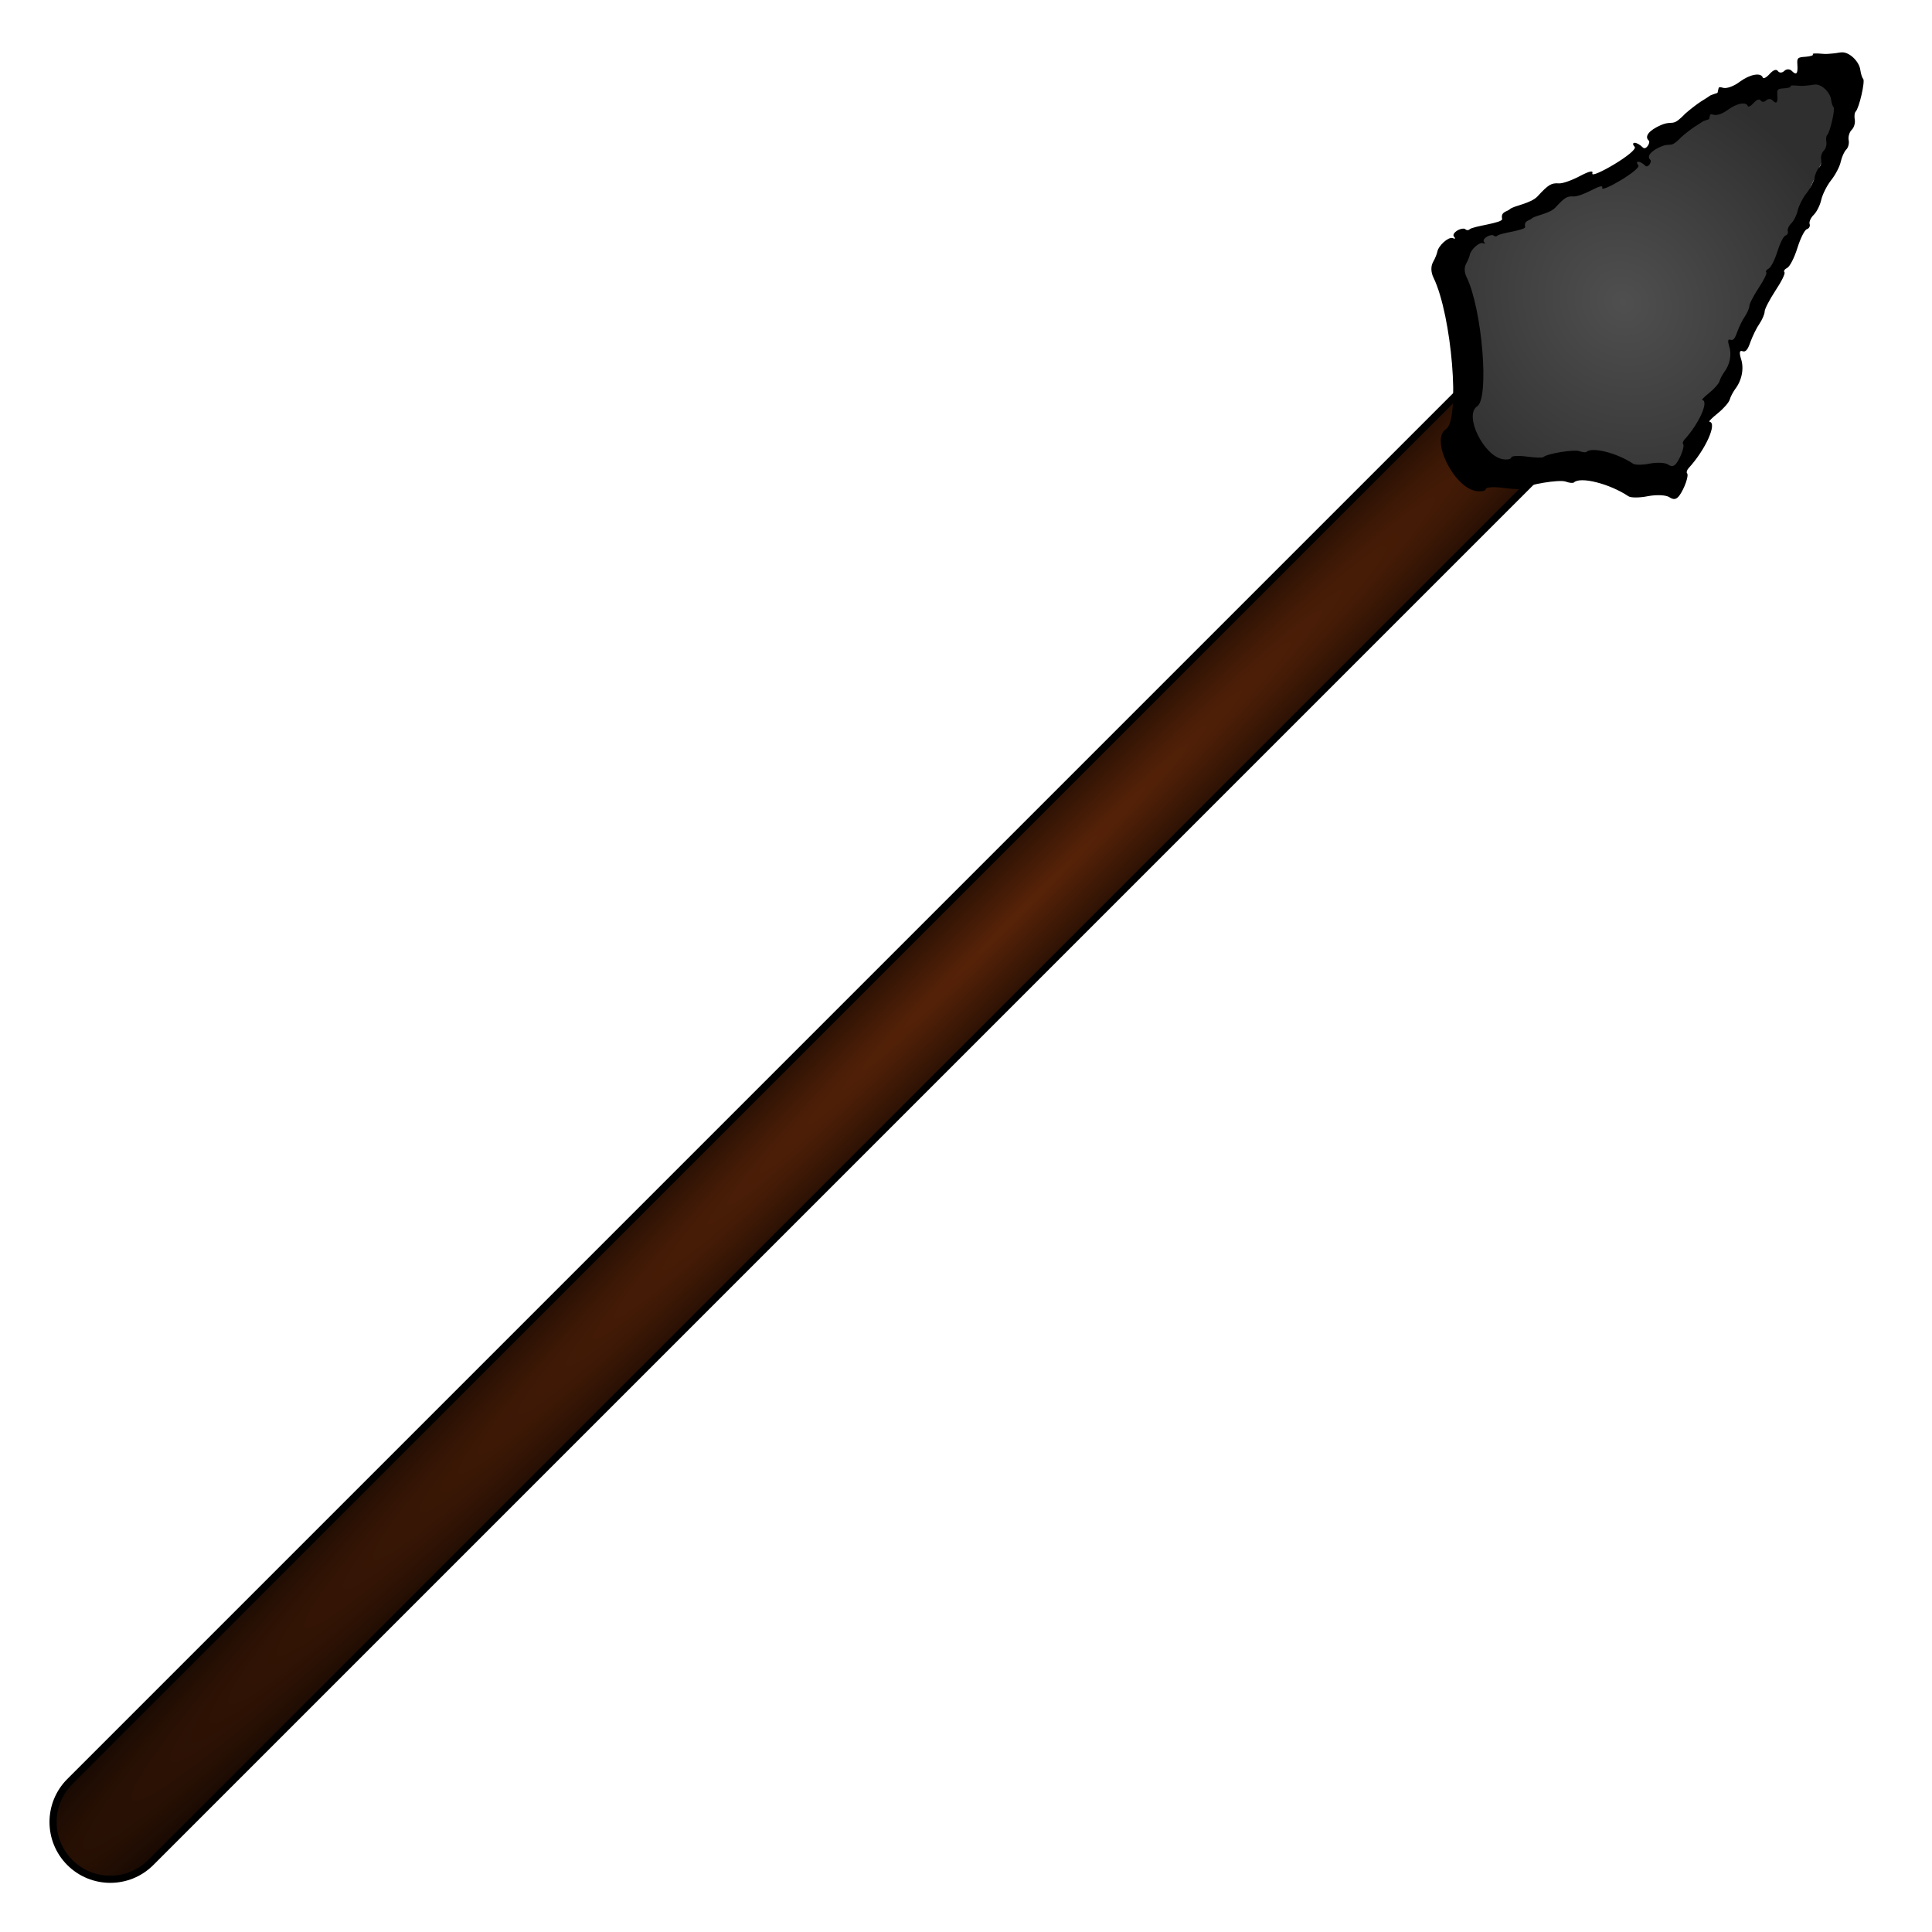
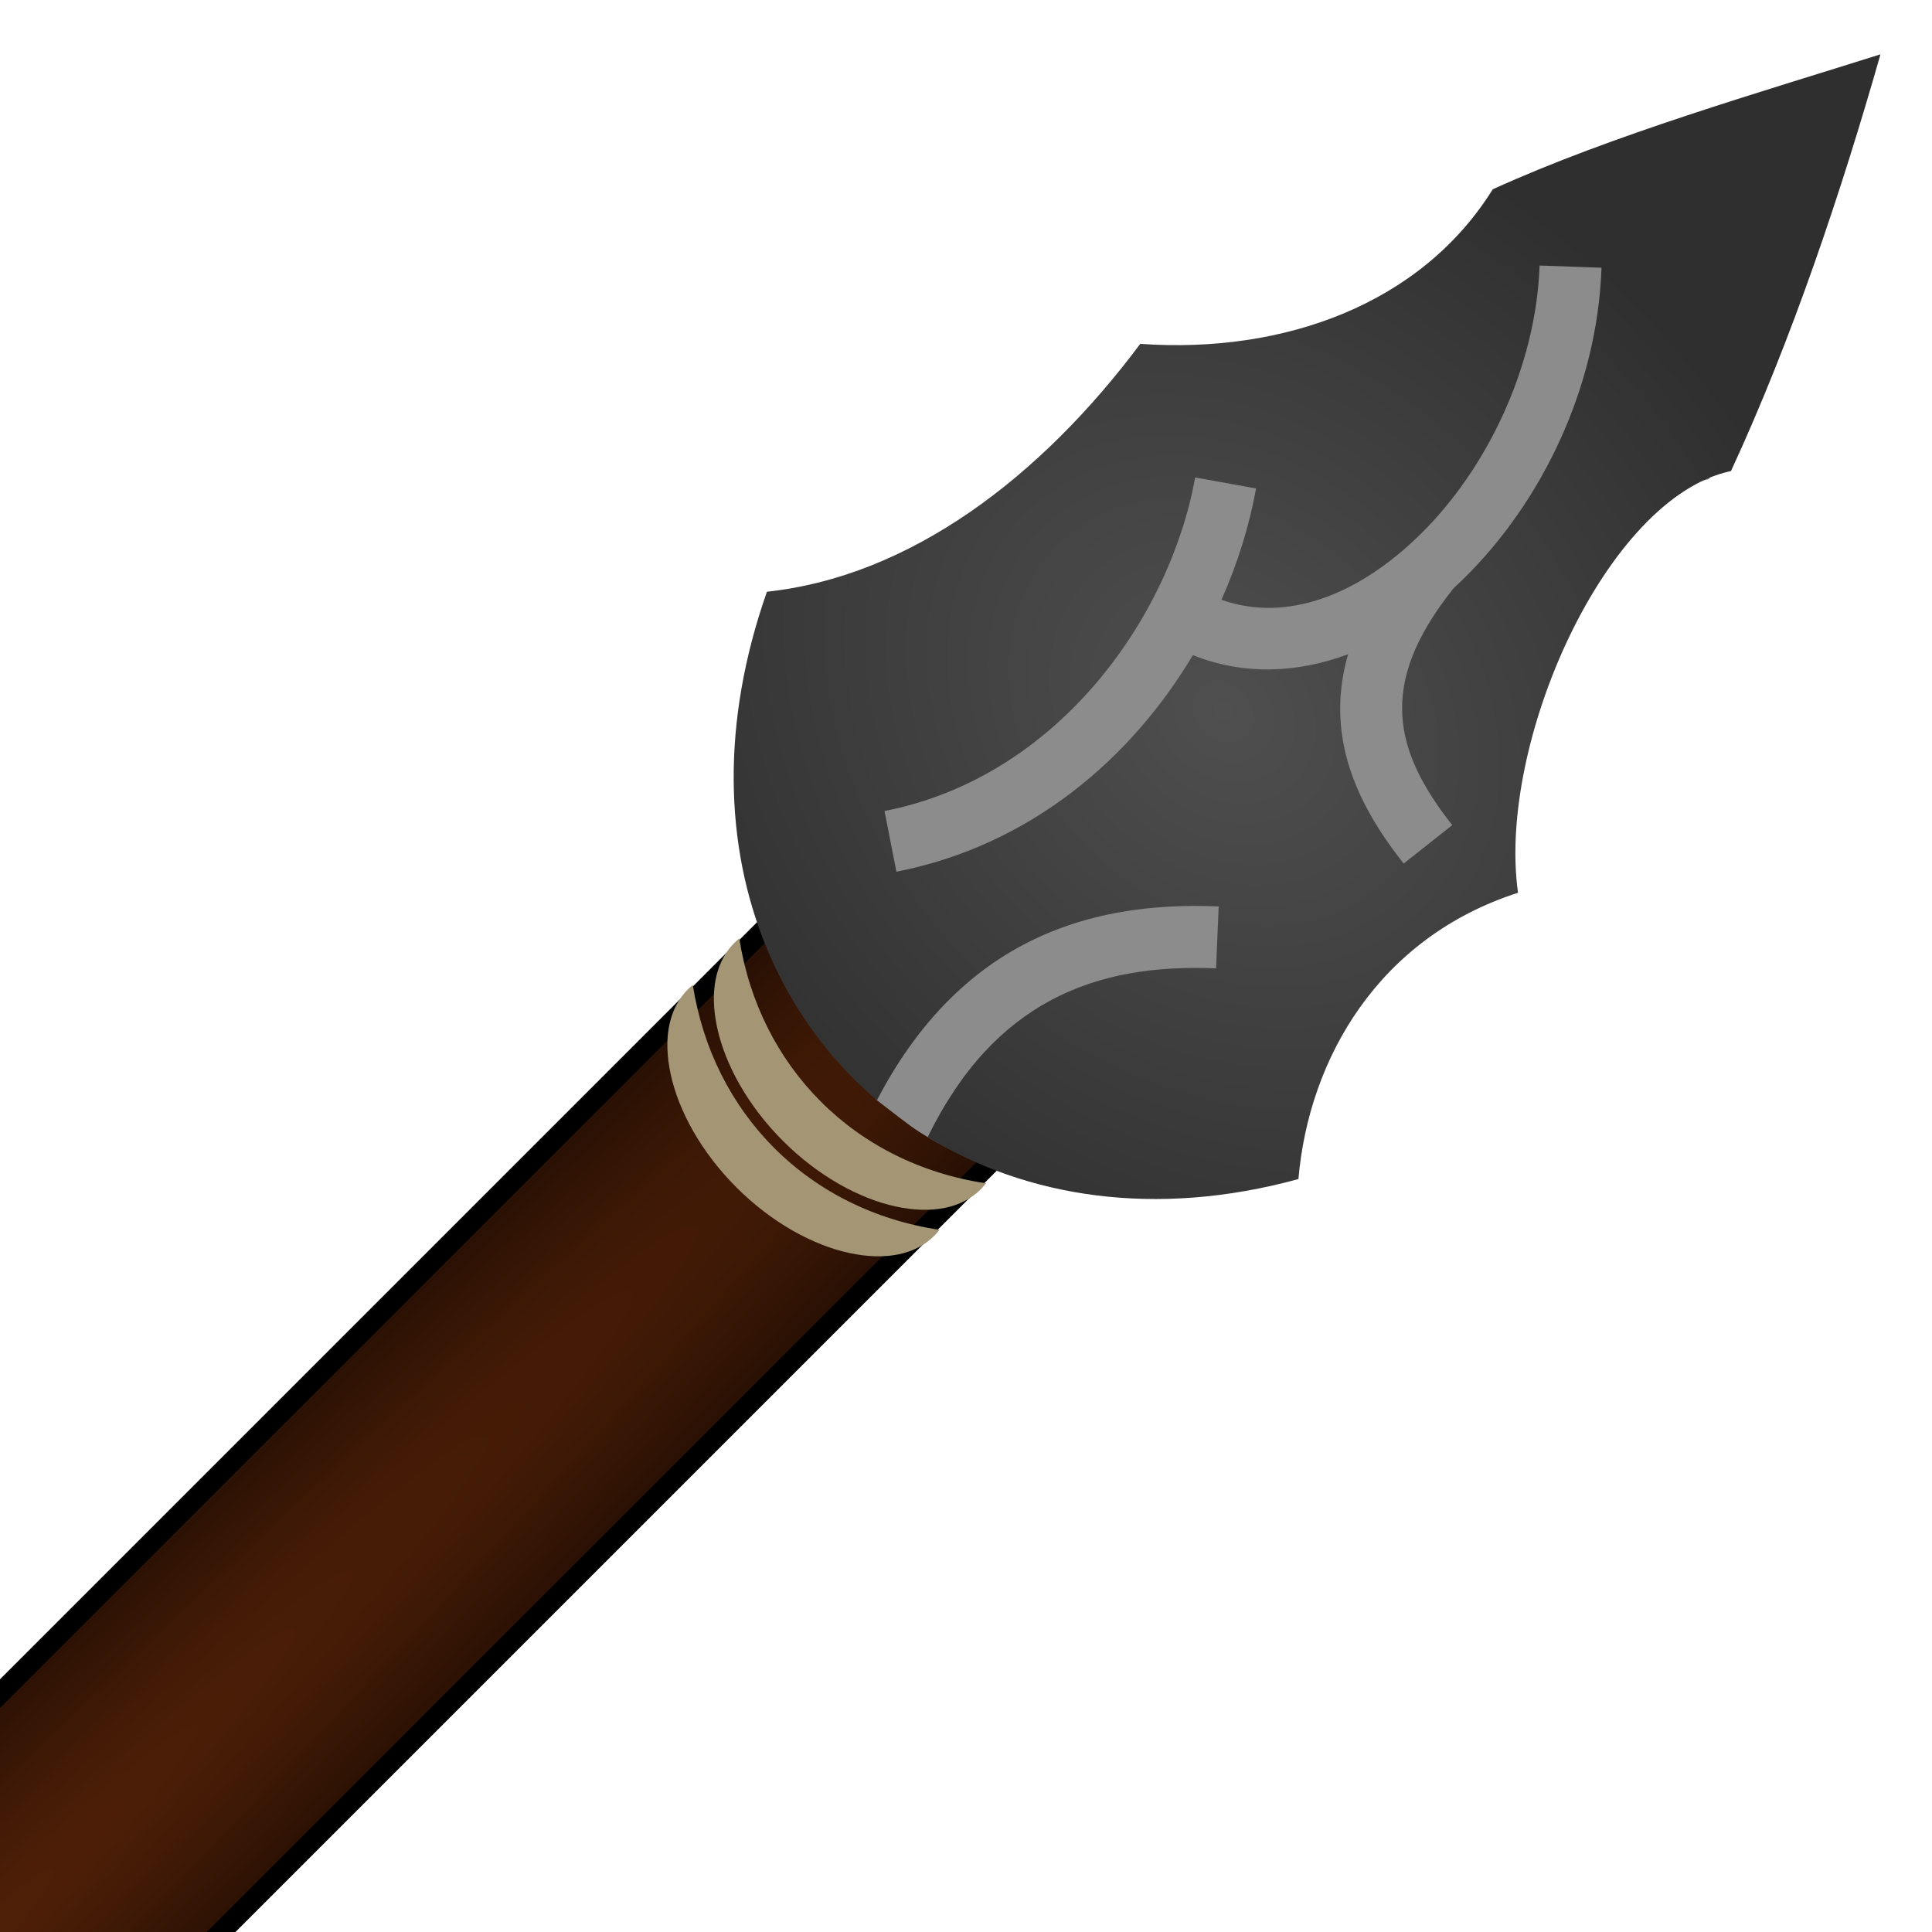
<svg xmlns="http://www.w3.org/2000/svg" width="100px" height="100px" viewBox="0 0 100 100" version="1.1" xml:space="preserve" style="fill-rule:evenodd;clip-rule:evenodd;">
  <g>
-     <path d="M3.614,96.404c1.157,1.156 3.035,1.156 4.191,0l73.339,-73.34c1.157,-1.156 1.157,-3.034 0,-4.191c-1.156,-1.156 -3.034,-1.156 -4.191,0l-73.339,73.339c-1.156,1.157 -1.156,3.035 0,4.192l0,0Z" style="fill:url(#_Radial1);stroke:#000;stroke-width:0.37px;" />
-     <path d="M95.71,5.211l-5.126,11.501l-0.511,0.722l-0.369,1.458l-0.769,1.536l-0.132,0.576l-0.421,0.365l-0.35,0.577l-0.265,0.507c0,0 -0.428,0.427 -0.423,0.423c0.005,-0.005 -0.796,2.286 -0.796,2.286l-1.035,0.201c0,0 -0.457,-0.11 -0.451,-0.115c0.004,-0.004 -0.753,0.122 -0.753,0.122l-1.897,-0.614c0,0 -1.487,-0.191 -1.482,-0.196c0.005,-0.004 -4.582,0.26 -4.582,0.26l-1.522,-1.497l0.215,-0.876l0.245,-0.845l0.182,-1.871c0,0 -0.607,-3.756 -0.601,-3.749c0.006,0.006 -0.515,-2.165 -0.515,-2.165l0.842,-1.305l2.964,-0.979l2.527,-1.615l1.896,-0.282l1.814,-1.226l0.427,-0.539l0.763,-0.2l0.084,-0.746l7.583,-3.057l2.153,-0.674l0.519,0.736c0,0 -0.223,1.256 -0.214,1.281l0,0Z" style="fill:url(#_Radial2);fill-rule:nonzero;" />
-     <path d="M86.919,25.657c0.266,-0.359 0.509,-1.055 0.403,-1.162c-0.043,-0.045 -0.008,-0.166 0.08,-0.264c0.882,-0.961 1.501,-2.346 1.076,-2.404c-0.05,-0.012 0.152,-0.21 0.443,-0.444c0.292,-0.235 0.563,-0.549 0.607,-0.691c0.037,-0.149 0.169,-0.389 0.277,-0.544c0.354,-0.457 0.474,-1.071 0.311,-1.57c-0.098,-0.326 -0.08,-0.455 0.069,-0.402c0.166,0.061 0.274,-0.056 0.421,-0.486c0.113,-0.308 0.321,-0.735 0.468,-0.94c0.14,-0.211 0.261,-0.491 0.263,-0.617c-0.004,-0.132 0.252,-0.618 0.56,-1.092c0.313,-0.467 0.522,-0.894 0.466,-0.951c-0.056,-0.057 0.009,-0.158 0.139,-0.223c0.135,-0.058 0.372,-0.525 0.529,-1.025c0.156,-0.499 0.373,-0.947 0.495,-0.98c0.116,-0.039 0.179,-0.162 0.139,-0.272c-0.034,-0.103 0.056,-0.315 0.209,-0.465c0.153,-0.149 0.332,-0.497 0.393,-0.78c0.065,-0.287 0.297,-0.749 0.518,-1.026c0.22,-0.278 0.444,-0.708 0.493,-0.953c0.054,-0.24 0.176,-0.519 0.284,-0.625c0.104,-0.102 0.161,-0.319 0.124,-0.494c-0.031,-0.168 0.035,-0.406 0.158,-0.527c0.124,-0.12 0.189,-0.358 0.159,-0.526c-0.031,-0.169 -0.015,-0.359 0.045,-0.417c0.182,-0.178 0.502,-1.582 0.39,-1.696c-0.056,-0.057 -0.118,-0.257 -0.145,-0.442c-0.045,-0.428 -0.525,-0.915 -0.917,-0.93c-0.133,-0.007 -0.314,0.045 -0.475,0.056c-0.199,0.015 -0.37,0.044 -0.605,0.017c-0.3,-0.03 -0.513,-0.02 -0.464,0.03c0.05,0.051 -0.119,0.105 -0.37,0.126c-0.42,0.025 -0.454,0.059 -0.43,0.408c0.033,0.476 -0.049,0.569 -0.292,0.322c-0.106,-0.108 -0.276,-0.103 -0.385,0.003c-0.108,0.106 -0.256,0.113 -0.328,0.01c-0.085,-0.116 -0.234,-0.07 -0.434,0.15c-0.165,0.185 -0.321,0.263 -0.352,0.182c-0.098,-0.276 -0.668,-0.167 -1.189,0.217c-0.298,0.229 -0.662,0.36 -0.848,0.319c-0.301,-0.079 -0.222,-0.047 -0.302,0.246c-0.01,0.038 -0.33,0.094 -0.435,0.185c-0.076,0.061 -0.25,0.159 -0.444,0.286c-0.194,0.127 -0.539,0.39 -0.803,0.623c0,0 -0.294,0.32 -0.49,0.416c-0.224,0.109 -0.345,-0.011 -0.759,0.169c-0.617,0.267 -0.871,0.589 -0.631,0.803c0.104,0.096 -0.143,0.524 -0.311,0.353c-0.143,-0.146 -0.331,-0.248 -0.429,-0.239c-0.098,0.008 -0.093,0.102 0.007,0.203c0.237,0.241 -2.311,1.722 -2.186,1.377c0.052,-0.163 -0.167,-0.111 -0.664,0.151c-0.414,0.218 -0.895,0.389 -1.078,0.369c-0.383,-0.024 -0.532,0.06 -1.093,0.669c-0.351,0.38 -1.251,0.489 -1.434,0.667c-0.138,0.135 -0.486,0.115 -0.402,0.505c0.047,0.214 -1.508,0.366 -1.685,0.539c-0.06,0.058 -0.159,0.055 -0.221,-0.008c-0.056,-0.057 -0.251,-0.028 -0.415,0.07c-0.174,0.108 -0.247,0.241 -0.166,0.323c0.089,0.1 0.069,0.119 -0.08,0.066c-0.218,-0.073 -0.744,0.404 -0.79,0.721c-0.017,0.091 -0.11,0.331 -0.219,0.524c-0.123,0.219 -0.114,0.533 0.029,0.816c0.942,1.948 1.385,7.337 0.644,7.824c-0.832,0.54 0.407,3.054 1.58,3.213c0.256,0.035 0.471,-0.013 0.481,-0.11c0.011,-0.097 0.431,-0.123 0.934,-0.054c0.502,0.068 0.955,0.085 1.009,0.032c0.213,-0.207 1.852,-0.478 2.179,-0.363c0.195,0.071 0.39,0.091 0.434,0.048c0.331,-0.323 1.854,0.065 2.82,0.711c0.126,0.089 0.588,0.085 1.022,-0.004c0.441,-0.083 0.939,-0.059 1.101,0.056c0.22,0.145 0.36,0.12 0.512,-0.079l0,0Zm-0.146,-1.682c0.228,-0.306 0.435,-0.901 0.345,-0.993c-0.038,-0.038 -0.008,-0.141 0.067,-0.225c0.754,-0.82 1.283,-2.004 0.92,-2.053c-0.043,-0.01 0.129,-0.179 0.378,-0.38c0.249,-0.2 0.481,-0.468 0.518,-0.59c0.032,-0.127 0.145,-0.331 0.237,-0.464c0.302,-0.39 0.405,-0.915 0.266,-1.341c-0.084,-0.278 -0.069,-0.389 0.058,-0.343c0.143,0.052 0.234,-0.048 0.361,-0.415c0.096,-0.264 0.274,-0.628 0.399,-0.803c0.12,-0.181 0.223,-0.42 0.225,-0.527c-0.004,-0.113 0.215,-0.528 0.478,-0.933c0.268,-0.399 0.446,-0.764 0.398,-0.813c-0.048,-0.048 0.007,-0.134 0.118,-0.19c0.116,-0.049 0.319,-0.448 0.452,-0.875c0.133,-0.427 0.319,-0.809 0.423,-0.837c0.1,-0.034 0.153,-0.139 0.119,-0.232c-0.029,-0.089 0.048,-0.27 0.179,-0.398c0.131,-0.127 0.283,-0.425 0.335,-0.666c0.056,-0.245 0.254,-0.64 0.442,-0.877c0.189,-0.237 0.38,-0.604 0.422,-0.814c0.046,-0.205 0.15,-0.443 0.243,-0.534c0.088,-0.086 0.137,-0.271 0.105,-0.421c-0.026,-0.144 0.03,-0.347 0.136,-0.45c0.105,-0.103 0.161,-0.306 0.135,-0.45c-0.026,-0.144 -0.012,-0.306 0.038,-0.356c0.156,-0.152 0.429,-1.351 0.333,-1.449c-0.048,-0.048 -0.101,-0.219 -0.124,-0.377c-0.038,-0.366 -0.448,-0.782 -0.783,-0.794c-0.113,-0.006 -0.268,0.038 -0.405,0.047c-0.17,0.013 -0.317,0.038 -0.517,0.015c-0.256,-0.025 -0.438,-0.017 -0.396,0.026c0.043,0.043 -0.102,0.089 -0.316,0.107c-0.359,0.022 -0.388,0.05 -0.368,0.348c0.029,0.407 -0.042,0.486 -0.249,0.276c-0.091,-0.092 -0.236,-0.089 -0.329,0.002c-0.092,0.09 -0.218,0.097 -0.28,0.009c-0.073,-0.099 -0.2,-0.06 -0.37,0.128c-0.142,0.158 -0.275,0.225 -0.301,0.156c-0.084,-0.237 -0.571,-0.143 -1.016,0.185c-0.254,0.195 -0.565,0.308 -0.724,0.272c-0.257,-0.068 -0.19,-0.04 -0.258,0.211c-0.009,0.032 -0.282,0.08 -0.372,0.157c-0.064,0.052 -0.213,0.136 -0.379,0.245c-0.165,0.108 -0.461,0.333 -0.686,0.532c0,0 -0.251,0.273 -0.419,0.355c-0.191,0.094 -0.294,-0.009 -0.647,0.145c-0.528,0.228 -0.745,0.503 -0.54,0.685c0.089,0.082 -0.121,0.447 -0.265,0.301c-0.123,-0.124 -0.283,-0.211 -0.367,-0.204c-0.083,0.008 -0.079,0.088 0.006,0.174c0.203,0.206 -1.973,1.471 -1.867,1.176c0.045,-0.139 -0.143,-0.094 -0.567,0.129c-0.354,0.186 -0.764,0.332 -0.921,0.316c-0.326,-0.021 -0.454,0.05 -0.933,0.571c-0.3,0.325 -1.069,0.417 -1.225,0.569c-0.118,0.116 -0.415,0.099 -0.344,0.432c0.04,0.183 -1.287,0.312 -1.439,0.46c-0.051,0.05 -0.135,0.047 -0.189,-0.007c-0.048,-0.048 -0.213,-0.024 -0.354,0.06c-0.149,0.092 -0.211,0.206 -0.142,0.276c0.076,0.085 0.059,0.102 -0.068,0.056c-0.186,-0.062 -0.636,0.345 -0.675,0.616c-0.014,0.078 -0.094,0.283 -0.187,0.448c-0.105,0.187 -0.097,0.455 0.025,0.696c0.805,1.664 1.183,6.268 0.55,6.683c-0.711,0.462 0.347,2.609 1.349,2.745c0.22,0.03 0.403,-0.011 0.412,-0.094c0.009,-0.083 0.368,-0.105 0.797,-0.047c0.429,0.058 0.816,0.073 0.862,0.028c0.182,-0.177 1.582,-0.409 1.861,-0.31c0.167,0.06 0.333,0.078 0.371,0.041c0.282,-0.275 1.584,0.055 2.409,0.607c0.107,0.076 0.501,0.073 0.872,-0.003c0.377,-0.071 0.802,-0.051 0.94,0.048c0.189,0.123 0.308,0.102 0.438,-0.068l0,0Z" />
+     <g>
+       <path d="M-166.373,265.927c3.282,3.282 8.61,3.282 11.891,0l208.084,-208.084c3.282,-3.282 3.282,-8.61 0,-11.892c-3.281,-3.281 -8.609,-3.281 -11.891,0l-208.084,208.085c-3.282,3.281 -3.282,8.609 0,11.891Z" style="fill:url(#_Radial1);stroke:#000;stroke-width:1.05px;" />
+       <g>
+         <path d="M36.951,51.853c0.012,0.425 0.07,0.875 0.171,1.345c0.407,1.882 1.568,4.019 3.4,5.852c1.833,1.832 3.966,2.993 5.848,3.399c1.882,0.406 3.426,0.078 4.395,-0.891c0.096,-0.097 0.185,-0.202 0.269,-0.31c-3.363,-0.504 -6.314,-1.994 -8.553,-4.234c-2.213,-2.216 -3.694,-5.124 -4.215,-8.44c-0.089,0.072 -0.174,0.148 -0.256,0.23c-0.726,0.726 -1.093,1.776 -1.058,3.049l-0.001,0Z" style="fill:#a49574;fill-rule:nonzero;" />
+         <path d="M34.545,54.26c0.011,0.424 0.069,0.874 0.17,1.345c0.407,1.882 1.568,4.019 3.4,5.852c1.833,1.832 3.966,2.993 5.848,3.399c1.883,0.406 3.426,0.078 4.395,-0.892c0.096,-0.096 0.185,-0.201 0.269,-0.309c-3.363,-0.504 -6.313,-1.994 -8.553,-4.235c-2.213,-2.215 -3.694,-5.123 -4.214,-8.439c-0.09,0.072 -0.175,0.148 -0.256,0.229c-0.727,0.727 -1.094,1.777 -1.059,3.05l0,0Z" style="fill:#a49574;fill-rule:nonzero;" />
+         <path d="M39.511,39.934c0.027,5.948 1.821,11.742 5.451,15.375c0.05,0.05 -0.061,1.26 0.428,1.639c1.898,1.471 1.902,1.465 2.627,1.908c4.829,2.954 12.187,2.619 19.213,0.693c0.511,-5.934 3.952,-11.858 10.778,-14.053c-1.037,-7.325 4.321,-19.415 10.453,-20.698c3.007,-6.501 5.429,-13.762 7.337,-20.453c-5.836,1.843 -13.194,3.966 -19.031,6.624c-3.498,5.618 -10.22,8.086 -17.301,7.586c-4.898,6.563 -11.31,11.418 -18.324,12.166c-1.13,3.219 -1.645,6.314 -1.631,9.213l0,0Z" style="fill:#8c8c8c;fill-rule:nonzero;" />
+         <path d="M37.975,40.343c0.029,6.272 2.386,11.669 6.214,15.5c0.385,0.384 0.786,0.751 1.201,1.105c2,-3.849 4.559,-6.403 7.388,-7.946c3.328,-1.815 6.931,-2.227 10.3,-2.086l-0.134,3.207c-3.014,-0.127 -5.981,0.248 -8.632,1.694c-2.349,1.281 -4.515,3.41 -6.295,7.039c5.093,3.115 11.78,4.203 19.189,2.172c0.54,-6.258 4.168,-12.505 11.367,-14.819c-1.094,-7.725 4.556,-20.475 11.023,-21.828c3.17,-6.855 5.725,-14.512 7.737,-21.569c-6.155,1.944 -13.914,4.183 -20.068,6.986c-3.69,5.925 -10.778,8.528 -18.246,8c-5.165,6.92 -11.927,12.041 -19.323,12.83c-1.192,3.394 -1.735,6.658 -1.721,9.715l0,0Zm7.807,1.635c9.014,-1.766 14.784,-10.065 16.079,-17.264l3.153,0.568c-0.343,1.903 -0.945,3.856 -1.791,5.764c3.365,1.189 7.077,-0.23 10.294,-3.389c3.431,-3.369 5.989,-8.649 6.171,-13.913l3.206,0.113c-0.214,6.203 -3.09,12.122 -7.13,16.09c-0.172,0.168 -0.344,0.332 -0.52,0.493c-2.121,2.654 -2.766,4.738 -2.66,6.6c0.107,1.874 1.032,3.706 2.585,5.667l-2.515,1.99c-1.772,-2.238 -3.111,-4.683 -3.271,-7.475c-0.062,-1.094 0.064,-2.213 0.392,-3.356c-2.606,0.967 -5.378,1.103 -8.032,0.043c-3.175,5.324 -8.38,9.847 -15.345,11.211l-0.616,-3.142l0,0Z" style="fill:url(#_Radial2);fill-rule:nonzero;" />
+       </g>
+     </g>
  </g>
  <defs>
-     <radialGradient id="_Radial1" cx="0" cy="0" r="1" gradientUnits="userSpaceOnUse" gradientTransform="matrix(-85.7036,85.7036,-4.19146,-4.19146,52.8406,47.1775)">
+     <radialGradient id="_Radial1" cx="0" cy="0" r="1" gradientUnits="userSpaceOnUse" gradientTransform="matrix(-243.165,243.165,-11.8923,-11.8923,-26.7046,126.257)">
      <stop offset="0" style="stop-color:#582308;stop-opacity:1" />
      <stop offset="1" style="stop-color:#000;stop-opacity:1" />
    </radialGradient>
-     <radialGradient id="_Radial2" cx="0" cy="0" r="1" gradientUnits="userSpaceOnUse" gradientTransform="matrix(8.33744,-8.2406,9.05573,9.16215,84.0087,15.6507)">
+     <radialGradient id="_Radial2" cx="0" cy="0" r="1" gradientUnits="userSpaceOnUse" gradientTransform="matrix(25.998,25.998,-21.6154,21.6154,63.2952,36.8481)">
      <stop offset="0" style="stop-color:#4f4f4f;stop-opacity:1" />
      <stop offset="1" style="stop-color:#2f2f2f;stop-opacity:1" />
    </radialGradient>
  </defs>
</svg>
